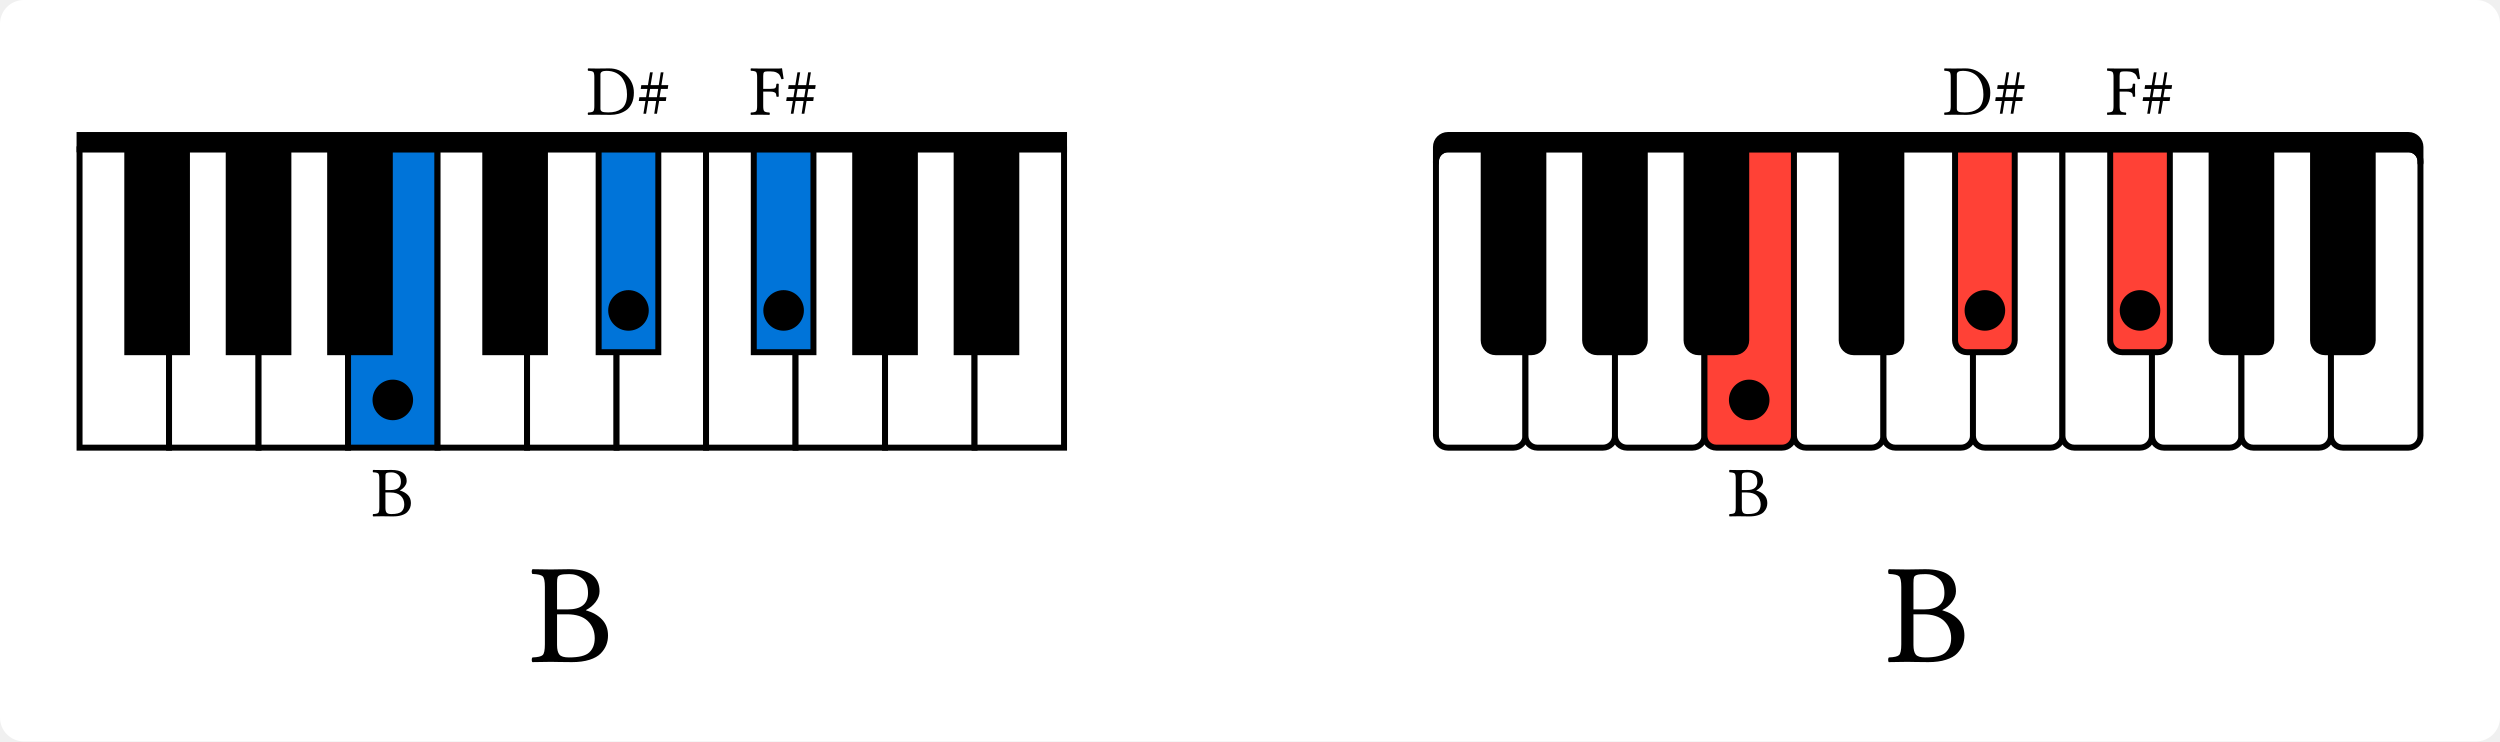
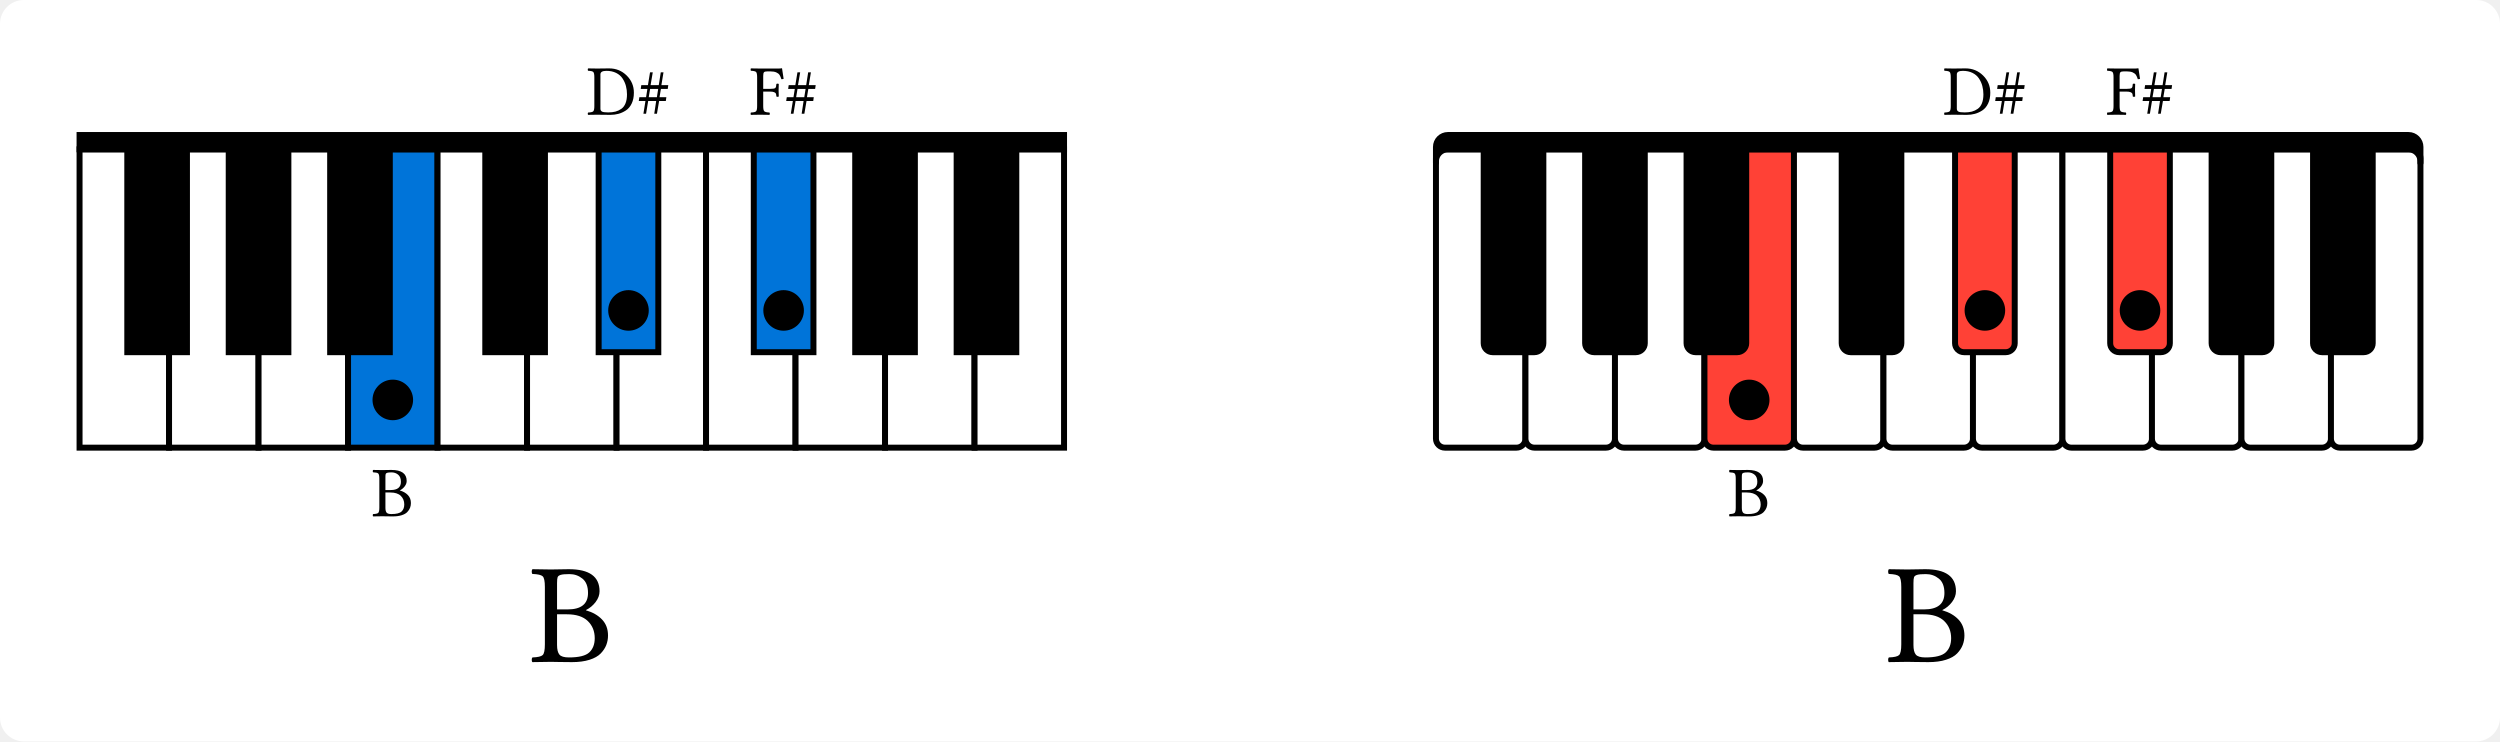
<svg xmlns="http://www.w3.org/2000/svg" xmlns:xlink="http://www.w3.org/1999/xlink" class="typst-doc" viewBox="0 0 314.25 93.194" width="314.25" height="93.194">
  <g>
    <g transform="translate(-0 -0)">
-       <path class="typst-shape" fill="#ffffff" d="M 0.879 0.879 C 1.441 0.316 2.204 0 3 0 L 311.25 0 C 312.907 0 314.25 1.343 314.25 3 L 314.25 90.194 C 314.25 91.851 312.907 93.194 311.25 93.194 L 3 93.194 C 1.343 93.194 0 91.851 0 90.194 L 0 3 C 0 2.204 0.316 1.441 0.879 0.879 Z " />
-     </g>
-     <g transform="translate(10 18.77031)">
-       <path class="typst-shape" fill="#ffffff" stroke="#000000" stroke-width="0.75" stroke-linecap="butt" stroke-linejoin="miter" stroke-miterlimit="4" d="M 0 0 L 0 37.5 L 11.25 37.5 L 11.25 0 Z " />
-     </g>
-     <g transform="translate(21.25 18.77031)">
-       <path class="typst-shape" fill="#ffffff" stroke="#000000" stroke-width="0.75" stroke-linecap="butt" stroke-linejoin="miter" stroke-miterlimit="4" d="M 0 0 L 0 37.5 L 11.25 37.5 L 11.25 0 Z " />
-     </g>
-     <g transform="translate(32.5 18.77031)">
-       <path class="typst-shape" fill="#ffffff" stroke="#000000" stroke-width="0.75" stroke-linecap="butt" stroke-linejoin="miter" stroke-miterlimit="4" d="M 0 0 L 0 37.5 L 11.25 37.5 L 11.25 0 Z " />
-     </g>
-     <g transform="translate(43.75 18.77031)">
-       <path class="typst-shape" fill="#0074d9" stroke="#000000" stroke-width="0.75" stroke-linecap="butt" stroke-linejoin="miter" stroke-miterlimit="4" d="M 0 0 L 0 37.5 L 11.25 37.5 L 11.25 0 Z " />
-     </g>
-     <g transform="translate(55 18.77031)">
-       <path class="typst-shape" fill="#ffffff" stroke="#000000" stroke-width="0.75" stroke-linecap="butt" stroke-linejoin="miter" stroke-miterlimit="4" d="M 0 0 L 0 37.5 L 11.25 37.5 L 11.25 0 Z " />
-     </g>
-     <g transform="translate(66.25 18.77031)">
-       <path class="typst-shape" fill="#ffffff" stroke="#000000" stroke-width="0.75" stroke-linecap="butt" stroke-linejoin="miter" stroke-miterlimit="4" d="M 0 0 L 0 37.5 L 11.25 37.5 L 11.25 0 Z " />
-     </g>
-     <g transform="translate(77.5 18.77031)">
-       <path class="typst-shape" fill="#ffffff" stroke="#000000" stroke-width="0.75" stroke-linecap="butt" stroke-linejoin="miter" stroke-miterlimit="4" d="M 0 0 L 0 37.5 L 11.25 37.5 L 11.25 0 Z " />
-     </g>
-     <g transform="translate(88.75 18.77031)">
-       <path class="typst-shape" fill="#ffffff" stroke="#000000" stroke-width="0.75" stroke-linecap="butt" stroke-linejoin="miter" stroke-miterlimit="4" d="M 0 0 L 0 37.5 L 11.25 37.5 L 11.25 0 Z " />
-     </g>
-     <g transform="translate(100 18.77031)">
-       <path class="typst-shape" fill="#ffffff" stroke="#000000" stroke-width="0.75" stroke-linecap="butt" stroke-linejoin="miter" stroke-miterlimit="4" d="M 0 0 L 0 37.5 L 11.25 37.5 L 11.25 0 Z " />
-     </g>
-     <g transform="translate(111.25 18.77031)">
-       <path class="typst-shape" fill="#ffffff" stroke="#000000" stroke-width="0.75" stroke-linecap="butt" stroke-linejoin="miter" stroke-miterlimit="4" d="M 0 0 L 0 37.5 L 11.25 37.5 L 11.25 0 Z " />
-     </g>
-     <g transform="translate(122.5 18.77031)">
-       <path class="typst-shape" fill="#ffffff" stroke="#000000" stroke-width="0.75" stroke-linecap="butt" stroke-linejoin="miter" stroke-miterlimit="4" d="M 0 0 L 0 37.5 L 11.25 37.5 L 11.25 0 Z " />
-     </g>
-     <g transform="translate(16 18.77031)">
-       <path class="typst-shape" fill="#000000" stroke="#000000" stroke-width="0.75" stroke-linecap="butt" stroke-linejoin="miter" stroke-miterlimit="4" d="M 0 0 L 0 25.5 L 7.5 25.5 L 7.5 0 Z " />
-     </g>
-     <g transform="translate(28.75 18.77031)">
-       <path class="typst-shape" fill="#000000" stroke="#000000" stroke-width="0.75" stroke-linecap="butt" stroke-linejoin="miter" stroke-miterlimit="4" d="M 0 0 L 0 25.5 L 7.5 25.5 L 7.5 0 Z " />
-     </g>
-     <g transform="translate(41.5 18.77031)">
-       <path class="typst-shape" fill="#000000" stroke="#000000" stroke-width="0.75" stroke-linecap="butt" stroke-linejoin="miter" stroke-miterlimit="4" d="M 0 0 L 0 25.5 L 7.5 25.5 L 7.5 0 Z " />
-     </g>
-     <g transform="translate(61 18.77031)">
-       <path class="typst-shape" fill="#000000" stroke="#000000" stroke-width="0.75" stroke-linecap="butt" stroke-linejoin="miter" stroke-miterlimit="4" d="M 0 0 L 0 25.5 L 7.5 25.5 L 7.5 0 Z " />
-     </g>
-     <g transform="translate(75.25 18.77031)">
-       <path class="typst-shape" fill="#0074d9" stroke="#000000" stroke-width="0.75" stroke-linecap="butt" stroke-linejoin="miter" stroke-miterlimit="4" d="M 0 0 L 0 25.5 L 7.5 25.5 L 7.5 0 Z " />
-     </g>
-     <g transform="translate(94.75 18.77031)">
-       <path class="typst-shape" fill="#0074d9" stroke="#000000" stroke-width="0.75" stroke-linecap="butt" stroke-linejoin="miter" stroke-miterlimit="4" d="M 0 0 L 0 25.5 L 7.5 25.5 L 7.5 0 Z " />
-     </g>
-     <g transform="translate(107.5 18.77031)">
-       <path class="typst-shape" fill="#000000" stroke="#000000" stroke-width="0.75" stroke-linecap="butt" stroke-linejoin="miter" stroke-miterlimit="4" d="M 0 0 L 0 25.5 L 7.5 25.5 L 7.5 0 Z " />
-     </g>
-     <g transform="translate(120.25 18.77031)">
-       <path class="typst-shape" fill="#000000" stroke="#000000" stroke-width="0.75" stroke-linecap="butt" stroke-linejoin="miter" stroke-miterlimit="4" d="M 0 0 L 0 25.5 L 7.5 25.5 L 7.5 0 Z " />
-     </g>
-     <g transform="translate(10 16.97031)">
-       <path class="typst-shape" fill="#000000" stroke="#000000" stroke-width="0.75" stroke-linecap="butt" stroke-linejoin="miter" stroke-miterlimit="4" d="M 0 0 L 0 1.8 L 123.75 1.8 L 123.75 0 Z " />
-     </g>
-     <g transform="translate(46.825 47.72031)">
-       <path class="typst-shape" fill="#000000" d="M 0 2.55 C 0 1.143 1.143 0 2.55 0 C 3.957 0 5.1 1.143 5.1 2.55 C 5.1 3.957 3.957 5.1 2.55 5.1 C 1.143 5.1 0 3.957 0 2.55 " />
-     </g>
-     <g transform="translate(76.45 36.47031)">
-       <path class="typst-shape" fill="#000000" d="M 0 2.55 C 0 1.143 1.143 0 2.55 0 C 3.957 0 5.1 1.143 5.1 2.55 C 5.1 3.957 3.957 5.1 2.55 5.1 C 1.143 5.1 0 3.957 0 2.55 " />
-     </g>
-     <g transform="translate(95.95 36.47031)">
-       <path class="typst-shape" fill="#000000" d="M 0 2.55 C 0 1.143 1.143 0 2.55 0 C 3.957 0 5.1 1.143 5.1 2.55 C 5.1 3.957 3.957 5.1 2.55 5.1 C 1.143 5.1 0 3.957 0 2.55 " />
-     </g>
-     <g transform="translate(46.72949 64.89414)">
-       <g class="typst-text" transform="scale(0.004394531 -0.004394531)">
-         <use xlink:href="#g0" x="0" fill="#000000" />
+       <path class="typst-shape" fill="#ffffff" d="M 0 3 C 0 1.343 1.343 0 3 0 L 311.25 0 C 312.907 0 314.25 1.343 314.25 3 L 314.25 90.194 C 314.25 91.851 312.907 93.194 311.25 93.194 L 3 93.194 C 1.343 93.194 0 91.851 0 90.194 Z " />
+     </g>
+     <g transform="translate(10 10)">
+       <g class="typst-group">
+         <g>
+           <g transform="translate(0 8.770313)">
+             <path class="typst-shape" fill="#ffffff" stroke="#000000" stroke-width="0.75" stroke-linecap="butt" stroke-linejoin="miter" stroke-miterlimit="4" d="M 0 0 L 0 37.5 L 11.25 37.5 L 11.25 0 Z " />
+           </g>
+           <g transform="translate(11.25 8.770313)">
+             <path class="typst-shape" fill="#ffffff" stroke="#000000" stroke-width="0.75" stroke-linecap="butt" stroke-linejoin="miter" stroke-miterlimit="4" d="M 0 0 L 0 37.5 L 11.25 37.5 L 11.25 0 Z " />
+           </g>
+           <g transform="translate(22.5 8.770313)">
+             <path class="typst-shape" fill="#ffffff" stroke="#000000" stroke-width="0.75" stroke-linecap="butt" stroke-linejoin="miter" stroke-miterlimit="4" d="M 0 0 L 0 37.5 L 11.25 37.5 L 11.25 0 Z " />
+           </g>
+           <g transform="translate(33.75 8.770313)">
+             <path class="typst-shape" fill="#0074d9" stroke="#000000" stroke-width="0.75" stroke-linecap="butt" stroke-linejoin="miter" stroke-miterlimit="4" d="M 0 0 L 0 37.5 L 11.25 37.5 L 11.25 0 Z " />
+           </g>
+           <g transform="translate(45 8.770313)">
+             <path class="typst-shape" fill="#ffffff" stroke="#000000" stroke-width="0.75" stroke-linecap="butt" stroke-linejoin="miter" stroke-miterlimit="4" d="M 0 0 L 0 37.5 L 11.25 37.5 L 11.25 0 Z " />
+           </g>
+           <g transform="translate(56.25 8.770313)">
+             <path class="typst-shape" fill="#ffffff" stroke="#000000" stroke-width="0.75" stroke-linecap="butt" stroke-linejoin="miter" stroke-miterlimit="4" d="M 0 0 L 0 37.5 L 11.25 37.5 L 11.25 0 Z " />
+           </g>
+           <g transform="translate(67.5 8.770313)">
+             <path class="typst-shape" fill="#ffffff" stroke="#000000" stroke-width="0.75" stroke-linecap="butt" stroke-linejoin="miter" stroke-miterlimit="4" d="M 0 0 L 0 37.5 L 11.25 37.5 L 11.25 0 Z " />
+           </g>
+           <g transform="translate(78.75 8.770313)">
+             <path class="typst-shape" fill="#ffffff" stroke="#000000" stroke-width="0.75" stroke-linecap="butt" stroke-linejoin="miter" stroke-miterlimit="4" d="M 0 0 L 0 37.5 L 11.25 37.5 L 11.25 0 Z " />
+           </g>
+           <g transform="translate(90 8.770313)">
+             <path class="typst-shape" fill="#ffffff" stroke="#000000" stroke-width="0.75" stroke-linecap="butt" stroke-linejoin="miter" stroke-miterlimit="4" d="M 0 0 L 0 37.5 L 11.25 37.5 L 11.25 0 Z " />
+           </g>
+           <g transform="translate(101.25 8.770313)">
+             <path class="typst-shape" fill="#ffffff" stroke="#000000" stroke-width="0.75" stroke-linecap="butt" stroke-linejoin="miter" stroke-miterlimit="4" d="M 0 0 L 0 37.5 L 11.25 37.5 L 11.25 0 Z " />
+           </g>
+           <g transform="translate(112.5 8.770313)">
+             <path class="typst-shape" fill="#ffffff" stroke="#000000" stroke-width="0.75" stroke-linecap="butt" stroke-linejoin="miter" stroke-miterlimit="4" d="M 0 0 L 0 37.5 L 11.25 37.5 L 11.25 0 Z " />
+           </g>
+           <g transform="translate(6 8.770313)">
+             <path class="typst-shape" fill="#000000" stroke="#000000" stroke-width="0.75" stroke-linecap="butt" stroke-linejoin="miter" stroke-miterlimit="4" d="M 0 0 L 0 25.5 L 7.5 25.5 L 7.5 0 Z " />
+           </g>
+           <g transform="translate(18.75 8.770313)">
+             <path class="typst-shape" fill="#000000" stroke="#000000" stroke-width="0.75" stroke-linecap="butt" stroke-linejoin="miter" stroke-miterlimit="4" d="M 0 0 L 0 25.5 L 7.5 25.5 L 7.5 0 Z " />
+           </g>
+           <g transform="translate(31.5 8.770313)">
+             <path class="typst-shape" fill="#000000" stroke="#000000" stroke-width="0.75" stroke-linecap="butt" stroke-linejoin="miter" stroke-miterlimit="4" d="M 0 0 L 0 25.5 L 7.5 25.5 L 7.5 0 Z " />
+           </g>
+           <g transform="translate(51 8.770313)">
+             <path class="typst-shape" fill="#000000" stroke="#000000" stroke-width="0.75" stroke-linecap="butt" stroke-linejoin="miter" stroke-miterlimit="4" d="M 0 0 L 0 25.5 L 7.5 25.5 L 7.5 0 Z " />
+           </g>
+           <g transform="translate(65.25 8.770313)">
+             <path class="typst-shape" fill="#0074d9" stroke="#000000" stroke-width="0.75" stroke-linecap="butt" stroke-linejoin="miter" stroke-miterlimit="4" d="M 0 0 L 0 25.5 L 7.5 25.5 L 7.5 0 Z " />
+           </g>
+           <g transform="translate(84.75 8.770313)">
+             <path class="typst-shape" fill="#0074d9" stroke="#000000" stroke-width="0.75" stroke-linecap="butt" stroke-linejoin="miter" stroke-miterlimit="4" d="M 0 0 L 0 25.5 L 7.5 25.5 L 7.5 0 Z " />
+           </g>
+           <g transform="translate(97.5 8.770313)">
+             <path class="typst-shape" fill="#000000" stroke="#000000" stroke-width="0.75" stroke-linecap="butt" stroke-linejoin="miter" stroke-miterlimit="4" d="M 0 0 L 0 25.5 L 7.5 25.5 L 7.5 0 Z " />
+           </g>
+           <g transform="translate(110.25 8.770313)">
+             <path class="typst-shape" fill="#000000" stroke="#000000" stroke-width="0.75" stroke-linecap="butt" stroke-linejoin="miter" stroke-miterlimit="4" d="M 0 0 L 0 25.5 L 7.5 25.5 L 7.5 0 Z " />
+           </g>
+           <g transform="translate(0 6.970313)">
+             <path class="typst-shape" fill="#000000" stroke="#000000" stroke-width="0.75" stroke-linecap="butt" stroke-linejoin="miter" stroke-miterlimit="4" d="M 0 0 L 0 1.8 L 123.75 1.8 L 123.75 0 Z " />
+           </g>
+           <g transform="translate(36.825 37.72031)">
+             <path class="typst-shape" fill="#000000" d="M 0 2.55 C 0 1.143 1.143 0 2.55 0 C 3.957 0 5.1 1.143 5.1 2.55 C 5.1 3.957 3.957 5.1 2.55 5.1 C 1.143 5.1 0 3.957 0 2.55 " />
+           </g>
+           <g transform="translate(66.45 26.47031)">
+             <path class="typst-shape" fill="#000000" d="M 0 2.55 C 0 1.143 1.143 0 2.55 0 C 3.957 0 5.1 1.143 5.1 2.55 C 5.1 3.957 3.957 5.1 2.55 5.1 C 1.143 5.1 0 3.957 0 2.55 " />
+           </g>
+           <g transform="translate(85.95 26.47031)">
+             <path class="typst-shape" fill="#000000" d="M 0 2.55 C 0 1.143 1.143 0 2.55 0 C 3.957 0 5.1 1.143 5.1 2.55 C 5.1 3.957 3.957 5.1 2.55 5.1 C 1.143 5.1 0 3.957 0 2.55 " />
+           </g>
+           <g transform="translate(36.72949 54.89414)">
+             <g class="typst-text" transform="scale(1, -1)">
+               <use xlink:href="#g1DE7AB736ADFDC91648BF3133523EE7A" x="0" fill="#000000" />
+             </g>
+           </g>
+           <g transform="translate(63.75513 4.420313)">
+             <g class="typst-text" transform="scale(1, -1)">
+               <use xlink:href="#g3F9D5AF39F7FE4A7B601465CAE4C9004" x="0" fill="#000000" />
+               <use xlink:href="#gC4ACB8FAD720A262998CAB9AA8694F1F" x="6.306" fill="#000000" />
+             </g>
+           </g>
+           <g transform="translate(84.22632 4.420313)">
+             <g class="typst-text" transform="scale(1, -1)">
+               <use xlink:href="#g9E676FFFE7ABAB0AF38F5F0E77CA473A" x="0" fill="#000000" />
+               <use xlink:href="#gC4ACB8FAD720A262998CAB9AA8694F1F" x="4.364" fill="#000000" />
+             </g>
+           </g>
+           <g transform="translate(56.58398 73.19414)">
+             <g class="typst-text" transform="scale(1, -1)">
+               <use xlink:href="#g8A06679866B18522C2E09559D72154D0" x="0" fill="#000000" />
+             </g>
+           </g>
+         </g>
      </g>
    </g>
-     <g transform="translate(73.75513 14.42031)">
-       <g class="typst-text" transform="scale(0.004394531 -0.004394531)">
-         <use xlink:href="#g1" x="0" fill="#000000" />
-         <use xlink:href="#g2" x="1435" fill="#000000" />
-       </g>
-     </g>
-     <g transform="translate(94.22632 14.42031)">
-       <g class="typst-text" transform="scale(0.004394531 -0.004394531)">
-         <use xlink:href="#g3" x="0" fill="#000000" />
-         <use xlink:href="#g2" x="993" fill="#000000" />
-       </g>
-     </g>
-     <g transform="translate(66.58398 83.19414)">
-       <g class="typst-text" transform="scale(0.008789062 -0.008789062)">
-         <use xlink:href="#g0" x="0" fill="#000000" />
-       </g>
-     </g>
    <g transform="translate(133.75 83.19414)">
-       <g class="typst-text" transform="scale(0.005371094 -0.005371094)" />
+       <g class="typst-text" transform="scale(1, -1)" />
    </g>
    <g transform="translate(180.5 10)">
      <g class="typst-group">
        <g>
          <g transform="translate(0 8.770313)">
-             <path class="typst-shape" fill="#ffffff" stroke="#000000" stroke-width="0.75" stroke-linecap="butt" stroke-linejoin="miter" stroke-miterlimit="4" d="M 0.439 0.439 C 0.721 0.158 1.102 0 1.5 0 L 11.25 0 L 11.25 36 C 11.25 36.828 10.578 37.5 9.75 37.5 L 1.5 37.5 C 0.672 37.5 0 36.828 0 36 L 0 1.5 C 0 1.102 0.158 0.721 0.439 0.439 Z " />
+             <path class="typst-shape" fill="#ffffff" d="M 0 1.125 C 0 0.504 0.504 0 1.125 0 L 11.25 0 L 11.25 36.375 C 11.25 36.996 10.746 37.5 10.125 37.5 L 1.125 37.5 C 0.504 37.5 0 36.996 0 36.375 Z " />
+           </g>
+           <g transform="translate(0 8.770313)">
+             <path class="typst-shape" fill="#000000" d="M 1.125 0.375 L 1.125 -0.375 L 11.625 -0.375 L 11.625 36.375 C 11.625 37.203 10.953 37.875 10.125 37.875 L 1.125 37.875 C 0.297 37.875 -0.375 37.203 -0.375 36.375 L -0.375 1.125 C -0.375 0.297 0.297 -0.375 1.125 -0.375 L 1.125 0.375 C 0.711 0.375 0.375 0.711 0.375 1.125 L 0.375 36.375 C 0.375 36.789 0.711 37.125 1.125 37.125 L 10.125 37.125 C 10.539 37.125 10.875 36.789 10.875 36.375 L 10.875 0.375 Z " />
          </g>
          <g transform="translate(11.25 8.770313)">
-             <path class="typst-shape" fill="#ffffff" stroke="#000000" stroke-width="0.75" stroke-linecap="butt" stroke-linejoin="miter" stroke-miterlimit="4" d="M 0 0 L 11.25 0 L 11.25 36 C 11.25 36.828 10.578 37.5 9.75 37.5 L 1.5 37.5 C 0.672 37.5 0 36.828 0 36 L 0 0 Z " />
+             <path class="typst-shape" fill="#ffffff" d="M 0 0 L 11.25 0 L 11.25 36.375 C 11.25 36.996 10.746 37.5 10.125 37.5 L 1.125 37.5 C 0.504 37.5 0 36.996 0 36.375 Z " />
+           </g>
+           <g transform="translate(11.25 8.770313)">
+             <path class="typst-shape" fill="#000000" d="M 0.375 0.375 L -0.375 -0.375 L 11.625 -0.375 L 11.625 36.375 C 11.625 37.203 10.953 37.875 10.125 37.875 L 1.125 37.875 C 0.297 37.875 -0.375 37.203 -0.375 36.375 L -0.375 -0.375 L -0.375 -0.375 L 0.375 0.375 L 0.375 36.375 C 0.375 36.789 0.711 37.125 1.125 37.125 L 10.125 37.125 C 10.539 37.125 10.875 36.789 10.875 36.375 L 10.875 0.375 Z " />
          </g>
          <g transform="translate(22.5 8.770313)">
-             <path class="typst-shape" fill="#ffffff" stroke="#000000" stroke-width="0.75" stroke-linecap="butt" stroke-linejoin="miter" stroke-miterlimit="4" d="M 0 0 L 11.25 0 L 11.25 36 C 11.25 36.828 10.578 37.5 9.75 37.5 L 1.5 37.5 C 0.672 37.5 0 36.828 0 36 L 0 0 Z " />
+             <path class="typst-shape" fill="#ffffff" d="M 0 0 L 11.25 0 L 11.25 36.375 C 11.25 36.996 10.746 37.5 10.125 37.5 L 1.125 37.5 C 0.504 37.5 0 36.996 0 36.375 Z " />
+           </g>
+           <g transform="translate(22.5 8.770313)">
+             <path class="typst-shape" fill="#000000" d="M 0.375 0.375 L -0.375 -0.375 L 11.625 -0.375 L 11.625 36.375 C 11.625 37.203 10.953 37.875 10.125 37.875 L 1.125 37.875 C 0.297 37.875 -0.375 37.203 -0.375 36.375 L -0.375 -0.375 L -0.375 -0.375 L 0.375 0.375 L 0.375 36.375 C 0.375 36.789 0.711 37.125 1.125 37.125 L 10.125 37.125 C 10.539 37.125 10.875 36.789 10.875 36.375 L 10.875 0.375 Z " />
          </g>
          <g transform="translate(33.75 8.770313)">
-             <path class="typst-shape" fill="#ff4136" stroke="#000000" stroke-width="0.75" stroke-linecap="butt" stroke-linejoin="miter" stroke-miterlimit="4" d="M 0 0 L 11.25 0 L 11.25 36 C 11.25 36.828 10.578 37.5 9.75 37.5 L 1.5 37.5 C 0.672 37.5 0 36.828 0 36 L 0 0 Z " />
+             <path class="typst-shape" fill="#ff4136" d="M 0 0 L 11.25 0 L 11.25 36.375 C 11.25 36.996 10.746 37.5 10.125 37.5 L 1.125 37.5 C 0.504 37.5 0 36.996 0 36.375 Z " />
+           </g>
+           <g transform="translate(33.75 8.770313)">
+             <path class="typst-shape" fill="#000000" d="M 0.375 0.375 L -0.375 -0.375 L 11.625 -0.375 L 11.625 36.375 C 11.625 37.203 10.953 37.875 10.125 37.875 L 1.125 37.875 C 0.297 37.875 -0.375 37.203 -0.375 36.375 L -0.375 -0.375 L -0.375 -0.375 L 0.375 0.375 L 0.375 36.375 C 0.375 36.789 0.711 37.125 1.125 37.125 L 10.125 37.125 C 10.539 37.125 10.875 36.789 10.875 36.375 L 10.875 0.375 Z " />
          </g>
          <g transform="translate(45 8.770313)">
-             <path class="typst-shape" fill="#ffffff" stroke="#000000" stroke-width="0.75" stroke-linecap="butt" stroke-linejoin="miter" stroke-miterlimit="4" d="M 0 0 L 11.25 0 L 11.25 36 C 11.25 36.828 10.578 37.5 9.75 37.5 L 1.5 37.5 C 0.672 37.5 0 36.828 0 36 L 0 0 Z " />
+             <path class="typst-shape" fill="#ffffff" d="M 0 0 L 11.25 0 L 11.25 36.375 C 11.25 36.996 10.746 37.5 10.125 37.5 L 1.125 37.5 C 0.504 37.5 0 36.996 0 36.375 Z " />
+           </g>
+           <g transform="translate(45 8.770313)">
+             <path class="typst-shape" fill="#000000" d="M 0.375 0.375 L -0.375 -0.375 L 11.625 -0.375 L 11.625 36.375 C 11.625 37.203 10.953 37.875 10.125 37.875 L 1.125 37.875 C 0.297 37.875 -0.375 37.203 -0.375 36.375 L -0.375 -0.375 L -0.375 -0.375 L 0.375 0.375 L 0.375 36.375 C 0.375 36.789 0.711 37.125 1.125 37.125 L 10.125 37.125 C 10.539 37.125 10.875 36.789 10.875 36.375 L 10.875 0.375 Z " />
          </g>
          <g transform="translate(56.25 8.770313)">
-             <path class="typst-shape" fill="#ffffff" stroke="#000000" stroke-width="0.75" stroke-linecap="butt" stroke-linejoin="miter" stroke-miterlimit="4" d="M 0 0 L 11.25 0 L 11.25 36 C 11.25 36.828 10.578 37.5 9.75 37.5 L 1.5 37.5 C 0.672 37.5 0 36.828 0 36 L 0 0 Z " />
+             <path class="typst-shape" fill="#ffffff" d="M 0 0 L 11.25 0 L 11.25 36.375 C 11.25 36.996 10.746 37.5 10.125 37.5 L 1.125 37.5 C 0.504 37.5 0 36.996 0 36.375 Z " />
+           </g>
+           <g transform="translate(56.25 8.770313)">
+             <path class="typst-shape" fill="#000000" d="M 0.375 0.375 L -0.375 -0.375 L 11.625 -0.375 L 11.625 36.375 C 11.625 37.203 10.953 37.875 10.125 37.875 L 1.125 37.875 C 0.297 37.875 -0.375 37.203 -0.375 36.375 L -0.375 -0.375 L -0.375 -0.375 L 0.375 0.375 L 0.375 36.375 C 0.375 36.789 0.711 37.125 1.125 37.125 L 10.125 37.125 C 10.539 37.125 10.875 36.789 10.875 36.375 L 10.875 0.375 Z " />
          </g>
          <g transform="translate(67.5 8.770313)">
-             <path class="typst-shape" fill="#ffffff" stroke="#000000" stroke-width="0.75" stroke-linecap="butt" stroke-linejoin="miter" stroke-miterlimit="4" d="M 0 0 L 11.25 0 L 11.25 36 C 11.25 36.828 10.578 37.5 9.75 37.5 L 1.5 37.5 C 0.672 37.5 0 36.828 0 36 L 0 0 Z " />
+             <path class="typst-shape" fill="#ffffff" d="M 0 0 L 11.25 0 L 11.25 36.375 C 11.25 36.996 10.746 37.5 10.125 37.5 L 1.125 37.5 C 0.504 37.5 0 36.996 0 36.375 Z " />
+           </g>
+           <g transform="translate(67.5 8.770313)">
+             <path class="typst-shape" fill="#000000" d="M 0.375 0.375 L -0.375 -0.375 L 11.625 -0.375 L 11.625 36.375 C 11.625 37.203 10.953 37.875 10.125 37.875 L 1.125 37.875 C 0.297 37.875 -0.375 37.203 -0.375 36.375 L -0.375 -0.375 L -0.375 -0.375 L 0.375 0.375 L 0.375 36.375 C 0.375 36.789 0.711 37.125 1.125 37.125 L 10.125 37.125 C 10.539 37.125 10.875 36.789 10.875 36.375 L 10.875 0.375 Z " />
          </g>
          <g transform="translate(78.75 8.770313)">
-             <path class="typst-shape" fill="#ffffff" stroke="#000000" stroke-width="0.75" stroke-linecap="butt" stroke-linejoin="miter" stroke-miterlimit="4" d="M 0 0 L 11.25 0 L 11.25 36 C 11.25 36.828 10.578 37.5 9.75 37.5 L 1.5 37.5 C 0.672 37.5 0 36.828 0 36 L 0 0 Z " />
+             <path class="typst-shape" fill="#ffffff" d="M 0 0 L 11.25 0 L 11.25 36.375 C 11.25 36.996 10.746 37.5 10.125 37.5 L 1.125 37.5 C 0.504 37.5 0 36.996 0 36.375 Z " />
+           </g>
+           <g transform="translate(78.75 8.770313)">
+             <path class="typst-shape" fill="#000000" d="M 0.375 0.375 L -0.375 -0.375 L 11.625 -0.375 L 11.625 36.375 C 11.625 37.203 10.953 37.875 10.125 37.875 L 1.125 37.875 C 0.297 37.875 -0.375 37.203 -0.375 36.375 L -0.375 -0.375 L -0.375 -0.375 L 0.375 0.375 L 0.375 36.375 C 0.375 36.789 0.711 37.125 1.125 37.125 L 10.125 37.125 C 10.539 37.125 10.875 36.789 10.875 36.375 L 10.875 0.375 Z " />
          </g>
          <g transform="translate(90 8.770313)">
-             <path class="typst-shape" fill="#ffffff" stroke="#000000" stroke-width="0.75" stroke-linecap="butt" stroke-linejoin="miter" stroke-miterlimit="4" d="M 0 0 L 11.25 0 L 11.25 36 C 11.25 36.828 10.578 37.5 9.75 37.5 L 1.5 37.5 C 0.672 37.5 0 36.828 0 36 L 0 0 Z " />
+             <path class="typst-shape" fill="#ffffff" d="M 0 0 L 11.25 0 L 11.25 36.375 C 11.25 36.996 10.746 37.5 10.125 37.5 L 1.125 37.5 C 0.504 37.5 0 36.996 0 36.375 Z " />
+           </g>
+           <g transform="translate(90 8.770313)">
+             <path class="typst-shape" fill="#000000" d="M 0.375 0.375 L -0.375 -0.375 L 11.625 -0.375 L 11.625 36.375 C 11.625 37.203 10.953 37.875 10.125 37.875 L 1.125 37.875 C 0.297 37.875 -0.375 37.203 -0.375 36.375 L -0.375 -0.375 L -0.375 -0.375 L 0.375 0.375 L 0.375 36.375 C 0.375 36.789 0.711 37.125 1.125 37.125 L 10.125 37.125 C 10.539 37.125 10.875 36.789 10.875 36.375 L 10.875 0.375 Z " />
          </g>
          <g transform="translate(101.25 8.770313)">
-             <path class="typst-shape" fill="#ffffff" stroke="#000000" stroke-width="0.75" stroke-linecap="butt" stroke-linejoin="miter" stroke-miterlimit="4" d="M 0 0 L 11.25 0 L 11.25 36 C 11.25 36.828 10.578 37.5 9.75 37.5 L 1.5 37.5 C 0.672 37.5 0 36.828 0 36 L 0 0 Z " />
+             <path class="typst-shape" fill="#ffffff" d="M 0 0 L 11.25 0 L 11.25 36.375 C 11.25 36.996 10.746 37.5 10.125 37.5 L 1.125 37.5 C 0.504 37.5 0 36.996 0 36.375 Z " />
+           </g>
+           <g transform="translate(101.25 8.770313)">
+             <path class="typst-shape" fill="#000000" d="M 0.375 0.375 L -0.375 -0.375 L 11.625 -0.375 L 11.625 36.375 C 11.625 37.203 10.953 37.875 10.125 37.875 L 1.125 37.875 C 0.297 37.875 -0.375 37.203 -0.375 36.375 L -0.375 -0.375 L -0.375 -0.375 L 0.375 0.375 L 0.375 36.375 C 0.375 36.789 0.711 37.125 1.125 37.125 L 10.125 37.125 C 10.539 37.125 10.875 36.789 10.875 36.375 L 10.875 0.375 Z " />
          </g>
          <g transform="translate(112.5 8.770313)">
-             <path class="typst-shape" fill="#ffffff" stroke="#000000" stroke-width="0.75" stroke-linecap="butt" stroke-linejoin="miter" stroke-miterlimit="4" d="M 0 0 L 9.75 0 C 10.578 0 11.25 0.672 11.25 1.5 L 11.25 36 C 11.25 36.828 10.578 37.5 9.75 37.5 L 1.5 37.5 C 0.672 37.5 0 36.828 0 36 L 0 0 Z " />
+             <path class="typst-shape" fill="#ffffff" d="M 0 0 L 10.125 0 C 10.746 0 11.25 0.504 11.25 1.125 L 11.25 36.375 C 11.25 36.996 10.746 37.5 10.125 37.5 L 1.125 37.5 C 0.504 37.5 0 36.996 0 36.375 Z " />
+           </g>
+           <g transform="translate(112.5 8.770313)">
+             <path class="typst-shape" fill="#000000" d="M 0.375 0.375 L -0.375 -0.375 L 10.125 -0.375 C 10.953 -0.375 11.625 0.297 11.625 1.125 L 11.625 36.375 C 11.625 37.203 10.953 37.875 10.125 37.875 L 1.125 37.875 C 0.297 37.875 -0.375 37.203 -0.375 36.375 L -0.375 -0.375 L -0.375 -0.375 L 0.375 0.375 L 0.375 36.375 C 0.375 36.789 0.711 37.125 1.125 37.125 L 10.125 37.125 C 10.539 37.125 10.875 36.789 10.875 36.375 L 10.875 1.125 C 10.875 0.711 10.539 0.375 10.125 0.375 Z " />
          </g>
          <g transform="translate(6 8.770313)">
-             <path class="typst-shape" fill="#000000" stroke="#000000" stroke-width="0.75" stroke-linecap="butt" stroke-linejoin="miter" stroke-miterlimit="4" d="M 0 0 L 7.5 0 L 7.5 24 C 7.5 24.828 6.828 25.5 6 25.5 L 1.5 25.5 C 0.672 25.5 0 24.828 0 24 L 0 0 Z " />
+             <path class="typst-shape" fill="#000000" d="M 0 0 L 7.5 0 L 7.5 24.375 C 7.5 24.996 6.996 25.5 6.375 25.5 L 1.125 25.5 C 0.504 25.5 0 24.996 0 24.375 Z " />
+           </g>
+           <g transform="translate(6 8.770313)">
+             <path class="typst-shape" fill="#000000" d="M 0.375 0.375 L -0.375 -0.375 L 7.875 -0.375 L 7.875 24.375 C 7.875 25.203 7.203 25.875 6.375 25.875 L 1.125 25.875 C 0.297 25.875 -0.375 25.203 -0.375 24.375 L -0.375 -0.375 L -0.375 -0.375 L 0.375 0.375 L 0.375 24.375 C 0.375 24.789 0.711 25.125 1.125 25.125 L 6.375 25.125 C 6.789 25.125 7.125 24.789 7.125 24.375 L 7.125 0.375 Z " />
          </g>
          <g transform="translate(18.75 8.770313)">
-             <path class="typst-shape" fill="#000000" stroke="#000000" stroke-width="0.75" stroke-linecap="butt" stroke-linejoin="miter" stroke-miterlimit="4" d="M 0 0 L 7.5 0 L 7.5 24 C 7.5 24.828 6.828 25.5 6 25.5 L 1.5 25.5 C 0.672 25.5 0 24.828 0 24 L 0 0 Z " />
+             <path class="typst-shape" fill="#000000" d="M 0 0 L 7.5 0 L 7.5 24.375 C 7.5 24.996 6.996 25.5 6.375 25.5 L 1.125 25.5 C 0.504 25.5 0 24.996 0 24.375 Z " />
+           </g>
+           <g transform="translate(18.75 8.770313)">
+             <path class="typst-shape" fill="#000000" d="M 0.375 0.375 L -0.375 -0.375 L 7.875 -0.375 L 7.875 24.375 C 7.875 25.203 7.203 25.875 6.375 25.875 L 1.125 25.875 C 0.297 25.875 -0.375 25.203 -0.375 24.375 L -0.375 -0.375 L -0.375 -0.375 L 0.375 0.375 L 0.375 24.375 C 0.375 24.789 0.711 25.125 1.125 25.125 L 6.375 25.125 C 6.789 25.125 7.125 24.789 7.125 24.375 L 7.125 0.375 Z " />
          </g>
          <g transform="translate(31.5 8.770313)">
-             <path class="typst-shape" fill="#000000" stroke="#000000" stroke-width="0.75" stroke-linecap="butt" stroke-linejoin="miter" stroke-miterlimit="4" d="M 0 0 L 7.5 0 L 7.5 24 C 7.5 24.828 6.828 25.5 6 25.5 L 1.5 25.5 C 0.672 25.5 0 24.828 0 24 L 0 0 Z " />
+             <path class="typst-shape" fill="#000000" d="M 0 0 L 7.5 0 L 7.5 24.375 C 7.5 24.996 6.996 25.5 6.375 25.5 L 1.125 25.5 C 0.504 25.5 0 24.996 0 24.375 Z " />
+           </g>
+           <g transform="translate(31.5 8.770313)">
+             <path class="typst-shape" fill="#000000" d="M 0.375 0.375 L -0.375 -0.375 L 7.875 -0.375 L 7.875 24.375 C 7.875 25.203 7.203 25.875 6.375 25.875 L 1.125 25.875 C 0.297 25.875 -0.375 25.203 -0.375 24.375 L -0.375 -0.375 L -0.375 -0.375 L 0.375 0.375 L 0.375 24.375 C 0.375 24.789 0.711 25.125 1.125 25.125 L 6.375 25.125 C 6.789 25.125 7.125 24.789 7.125 24.375 L 7.125 0.375 Z " />
          </g>
          <g transform="translate(51 8.770313)">
-             <path class="typst-shape" fill="#000000" stroke="#000000" stroke-width="0.75" stroke-linecap="butt" stroke-linejoin="miter" stroke-miterlimit="4" d="M 0 0 L 7.5 0 L 7.5 24 C 7.5 24.828 6.828 25.5 6 25.5 L 1.5 25.5 C 0.672 25.5 0 24.828 0 24 L 0 0 Z " />
+             <path class="typst-shape" fill="#000000" d="M 0 0 L 7.5 0 L 7.5 24.375 C 7.5 24.996 6.996 25.5 6.375 25.5 L 1.125 25.5 C 0.504 25.5 0 24.996 0 24.375 Z " />
+           </g>
+           <g transform="translate(51 8.770313)">
+             <path class="typst-shape" fill="#000000" d="M 0.375 0.375 L -0.375 -0.375 L 7.875 -0.375 L 7.875 24.375 C 7.875 25.203 7.203 25.875 6.375 25.875 L 1.125 25.875 C 0.297 25.875 -0.375 25.203 -0.375 24.375 L -0.375 -0.375 L -0.375 -0.375 L 0.375 0.375 L 0.375 24.375 C 0.375 24.789 0.711 25.125 1.125 25.125 L 6.375 25.125 C 6.789 25.125 7.125 24.789 7.125 24.375 L 7.125 0.375 Z " />
          </g>
          <g transform="translate(65.25 8.770313)">
-             <path class="typst-shape" fill="#ff4136" stroke="#000000" stroke-width="0.75" stroke-linecap="butt" stroke-linejoin="miter" stroke-miterlimit="4" d="M 0 0 L 7.5 0 L 7.5 24 C 7.5 24.828 6.828 25.5 6 25.5 L 1.5 25.5 C 0.672 25.5 0 24.828 0 24 L 0 0 Z " />
+             <path class="typst-shape" fill="#ff4136" d="M 0 0 L 7.5 0 L 7.5 24.375 C 7.5 24.996 6.996 25.5 6.375 25.5 L 1.125 25.5 C 0.504 25.5 0 24.996 0 24.375 Z " />
+           </g>
+           <g transform="translate(65.25 8.770313)">
+             <path class="typst-shape" fill="#000000" d="M 0.375 0.375 L -0.375 -0.375 L 7.875 -0.375 L 7.875 24.375 C 7.875 25.203 7.203 25.875 6.375 25.875 L 1.125 25.875 C 0.297 25.875 -0.375 25.203 -0.375 24.375 L -0.375 -0.375 L -0.375 -0.375 L 0.375 0.375 L 0.375 24.375 C 0.375 24.789 0.711 25.125 1.125 25.125 L 6.375 25.125 C 6.789 25.125 7.125 24.789 7.125 24.375 L 7.125 0.375 Z " />
          </g>
          <g transform="translate(84.75 8.770313)">
-             <path class="typst-shape" fill="#ff4136" stroke="#000000" stroke-width="0.75" stroke-linecap="butt" stroke-linejoin="miter" stroke-miterlimit="4" d="M 0 0 L 7.5 0 L 7.5 24 C 7.5 24.828 6.828 25.5 6 25.5 L 1.5 25.5 C 0.672 25.5 0 24.828 0 24 L 0 0 Z " />
+             <path class="typst-shape" fill="#ff4136" d="M 0 0 L 7.5 0 L 7.5 24.375 C 7.5 24.996 6.996 25.5 6.375 25.5 L 1.125 25.5 C 0.504 25.5 0 24.996 0 24.375 Z " />
+           </g>
+           <g transform="translate(84.75 8.770313)">
+             <path class="typst-shape" fill="#000000" d="M 0.375 0.375 L -0.375 -0.375 L 7.875 -0.375 L 7.875 24.375 C 7.875 25.203 7.203 25.875 6.375 25.875 L 1.125 25.875 C 0.297 25.875 -0.375 25.203 -0.375 24.375 L -0.375 -0.375 L -0.375 -0.375 L 0.375 0.375 L 0.375 24.375 C 0.375 24.789 0.711 25.125 1.125 25.125 L 6.375 25.125 C 6.789 25.125 7.125 24.789 7.125 24.375 L 7.125 0.375 Z " />
          </g>
          <g transform="translate(97.5 8.770313)">
-             <path class="typst-shape" fill="#000000" stroke="#000000" stroke-width="0.75" stroke-linecap="butt" stroke-linejoin="miter" stroke-miterlimit="4" d="M 0 0 L 7.5 0 L 7.5 24 C 7.5 24.828 6.828 25.5 6 25.5 L 1.5 25.5 C 0.672 25.5 0 24.828 0 24 L 0 0 Z " />
+             <path class="typst-shape" fill="#000000" d="M 0 0 L 7.5 0 L 7.5 24.375 C 7.5 24.996 6.996 25.5 6.375 25.5 L 1.125 25.5 C 0.504 25.5 0 24.996 0 24.375 Z " />
+           </g>
+           <g transform="translate(97.5 8.770313)">
+             <path class="typst-shape" fill="#000000" d="M 0.375 0.375 L -0.375 -0.375 L 7.875 -0.375 L 7.875 24.375 C 7.875 25.203 7.203 25.875 6.375 25.875 L 1.125 25.875 C 0.297 25.875 -0.375 25.203 -0.375 24.375 L -0.375 -0.375 L -0.375 -0.375 L 0.375 0.375 L 0.375 24.375 C 0.375 24.789 0.711 25.125 1.125 25.125 L 6.375 25.125 C 6.789 25.125 7.125 24.789 7.125 24.375 L 7.125 0.375 Z " />
          </g>
          <g transform="translate(110.25 8.770313)">
-             <path class="typst-shape" fill="#000000" stroke="#000000" stroke-width="0.75" stroke-linecap="butt" stroke-linejoin="miter" stroke-miterlimit="4" d="M 0 0 L 7.5 0 L 7.5 24 C 7.5 24.828 6.828 25.5 6 25.5 L 1.5 25.5 C 0.672 25.5 0 24.828 0 24 L 0 0 Z " />
+             <path class="typst-shape" fill="#000000" d="M 0 0 L 7.5 0 L 7.5 24.375 C 7.5 24.996 6.996 25.5 6.375 25.5 L 1.125 25.5 C 0.504 25.5 0 24.996 0 24.375 Z " />
+           </g>
+           <g transform="translate(110.25 8.770313)">
+             <path class="typst-shape" fill="#000000" d="M 0.375 0.375 L -0.375 -0.375 L 7.875 -0.375 L 7.875 24.375 C 7.875 25.203 7.203 25.875 6.375 25.875 L 1.125 25.875 C 0.297 25.875 -0.375 25.203 -0.375 24.375 L -0.375 -0.375 L -0.375 -0.375 L 0.375 0.375 L 0.375 24.375 C 0.375 24.789 0.711 25.125 1.125 25.125 L 6.375 25.125 C 6.789 25.125 7.125 24.789 7.125 24.375 L 7.125 0.375 Z " />
          </g>
          <g transform="translate(0 8.770313)">
            <path class="typst-shape" fill="#000000" stroke="#000000" stroke-width="0.75" stroke-linecap="butt" stroke-linejoin="miter" stroke-miterlimit="4" d="M 0 -0.3 C 0 -1.128 0.672 -1.8 1.5 -1.8 C 2.328 -1.8 121.422 -1.8 122.25 -1.8 C 123.078 -1.8 123.75 -1.128 123.75 -0.3 C 123.75 0.528 123.75 2.328 123.75 1.5 C 123.75 0.672 123.078 0 122.25 0 C 121.422 0 2.328 0 1.5 0 C 0.672 0 0 0.672 0 1.5 C 0 2.328 0 0.528 0 -0.3 Z " />
          </g>
          <g transform="translate(36.825 37.72031)">
            <path class="typst-shape" fill="#000000" d="M 0 2.55 C 0 1.143 1.143 0 2.55 0 C 3.957 0 5.1 1.143 5.1 2.55 C 5.1 3.957 3.957 5.1 2.55 5.1 C 1.143 5.1 0 3.957 0 2.55 " />
          </g>
          <g transform="translate(66.45 26.47031)">
            <path class="typst-shape" fill="#000000" d="M 0 2.55 C 0 1.143 1.143 0 2.55 0 C 3.957 0 5.1 1.143 5.1 2.55 C 5.1 3.957 3.957 5.1 2.55 5.1 C 1.143 5.1 0 3.957 0 2.55 " />
          </g>
          <g transform="translate(85.95 26.47031)">
            <path class="typst-shape" fill="#000000" d="M 0 2.55 C 0 1.143 1.143 0 2.55 0 C 3.957 0 5.1 1.143 5.1 2.55 C 5.1 3.957 3.957 5.1 2.55 5.1 C 1.143 5.1 0 3.957 0 2.55 " />
          </g>
          <g transform="translate(36.72949 54.89414)">
-             <g class="typst-text" transform="scale(0.004394531 -0.004394531)">
-               <use xlink:href="#g0" x="0" fill="#000000" />
+             <g class="typst-text" transform="scale(1, -1)">
+               <use xlink:href="#g1DE7AB736ADFDC91648BF3133523EE7A" x="0" fill="#000000" />
            </g>
          </g>
          <g transform="translate(63.75513 4.420313)">
-             <g class="typst-text" transform="scale(0.004394531 -0.004394531)">
-               <use xlink:href="#g1" x="0" fill="#000000" />
-               <use xlink:href="#g2" x="1435" fill="#000000" />
+             <g class="typst-text" transform="scale(1, -1)">
+               <use xlink:href="#g3F9D5AF39F7FE4A7B601465CAE4C9004" x="0" fill="#000000" />
+               <use xlink:href="#gC4ACB8FAD720A262998CAB9AA8694F1F" x="6.306" fill="#000000" />
            </g>
          </g>
          <g transform="translate(84.22632 4.420313)">
-             <g class="typst-text" transform="scale(0.004394531 -0.004394531)">
-               <use xlink:href="#g3" x="0" fill="#000000" />
-               <use xlink:href="#g2" x="993" fill="#000000" />
+             <g class="typst-text" transform="scale(1, -1)">
+               <use xlink:href="#g9E676FFFE7ABAB0AF38F5F0E77CA473A" x="0" fill="#000000" />
+               <use xlink:href="#gC4ACB8FAD720A262998CAB9AA8694F1F" x="4.364" fill="#000000" />
            </g>
          </g>
          <g transform="translate(56.58398 73.19414)">
-             <g class="typst-text" transform="scale(0.008789062 -0.008789062)">
-               <use xlink:href="#g0" x="0" fill="#000000" />
+             <g class="typst-text" transform="scale(1, -1)">
+               <use xlink:href="#g8A06679866B18522C2E09559D72154D0" x="0" fill="#000000" />
            </g>
          </g>
        </g>
      </g>
    </g>
-     <g transform="translate(0 0)" />
  </g>
  <defs id="glyph">
-     <symbol id="g0" overflow="visible">
-       <path d="M 391 1126 L 391 750 L 543 750 Q 834 750 834 985 Q 834 1126 754 1190.5 Q 674 1255 569 1255 Q 479 1255 443.5 1244 Q 408 1233 399.5 1211 Q 391 1189 391 1126 Z M 391 680 L 391 242 Q 391 144 425 103.5 Q 459 63 561 63 Q 776 63 853 136 Q 930 209 930 338 Q 930 488 830.5 584 Q 731 680 532 680 L 391 680 Z M 303 1321 Q 340 1321 432 1323 Q 524 1325 559 1325 Q 999 1325 999 1010 Q 999 930 943 856 Q 887 782 805 741 L 805 737 Q 948 696 1034 606 Q 1120 516 1120 377 Q 1120 305 1095.5 241.5 Q 1071 178 1016 120.5 Q 961 63 855.5 29.5 Q 750 -4 604 -4 Q 506 -4 418 -2 Q 330 0 305 0 Q 199 0 39 -4 Q 29 4 29 28.5 Q 29 53 39 63 Q 154 67 185.5 97 Q 217 127 217 250 L 217 1071 Q 217 1194 185.5 1223.5 Q 154 1253 39 1257 Q 29 1265 29 1290 Q 29 1315 39 1325 Q 199 1321 303 1321 Z " />
-     </symbol>
-     <symbol id="g1" overflow="visible">
-       <path d="M 391 172 Q 391 117 433 91.5 Q 475 66 614 66 Q 731 66 821 89.5 Q 911 113 989 168 Q 1067 223 1109 327.5 Q 1151 432 1151 582 Q 1151 707 1120.5 821.5 Q 1090 936 1024 1036.5 Q 958 1137 839.5 1196 Q 721 1255 563 1255 Q 391 1255 391 1155 L 391 172 Z M 303 1321 Q 336 1321 447.5 1323 Q 559 1325 641 1325 Q 936 1325 1142 1121.5 Q 1348 918 1348 631 Q 1348 451 1285.5 320.5 Q 1223 190 1119.5 122.5 Q 1016 55 906.5 25.5 Q 797 -4 678 -4 Q 555 -4 440.5 -2 Q 326 0 305 0 Q 199 0 39 -4 Q 29 4 29 28.5 Q 29 53 39 63 Q 154 67 185.5 97 Q 217 127 217 250 L 217 1071 Q 217 1194 185.5 1223.5 Q 154 1253 39 1257 Q 29 1265 29 1290 Q 29 1315 39 1325 Q 203 1321 303 1321 Z " />
-     </symbol>
-     <symbol id="g2" overflow="visible">
-       <path d="M 571 502 L 608 737 L 377 737 L 338 502 L 571 502 Z M 686 737 L 647 502 L 842 502 L 827 393 L 635 393 L 573 29 L 496 29 L 551 393 L 322 393 L 262 29 L 186 29 L 244 393 L 53 393 L 70 502 L 262 502 L 299 737 L 109 737 L 125 846 L 315 846 L 375 1212 L 453 1212 L 391 846 L 625 846 L 682 1212 L 760 1212 L 700 846 L 897 846 L 881 737 L 686 737 Z " />
-     </symbol>
-     <symbol id="g3" overflow="visible">
-       <path d="M 580 662 L 389 662 L 389 250 Q 389 127 421 97.5 Q 453 68 567 63 Q 577 53 577.5 28.5 Q 578 4 567 -4 Q 424 0 303 0 Q 180 0 37 -4 Q 29 4 29 28.5 Q 29 53 37 63 Q 152 67 183.5 97 Q 215 127 215 250 L 215 1071 Q 215 1194 183.5 1223.5 Q 152 1253 37 1257 Q 29 1265 29 1290 Q 29 1315 37 1325 Q 201 1321 301 1321 L 824 1321 Q 878 1321 920 1329 Q 927 1329 928 1323 Q 950 1205 973 1026 Q 946 1016 909 1016 Q 884 1096 855.5 1139 Q 827 1182 763.5 1210.5 Q 700 1239 596 1239 L 504 1239 Q 434 1239 411.5 1214.5 Q 389 1190 389 1108 L 389 739 L 580 739 Q 705 739 733.5 763.5 Q 762 788 766 879 Q 774 889 798.5 889 Q 823 889 834 879 Q 830 773 829 702 Q 829 624 834 522 Q 824 512 799 512 Q 774 512 766 522 Q 762 577 753.5 601 Q 745 625 704.5 643.5 Q 664 662 580 662 Z " />
+     <symbol id="g1DE7AB736ADFDC91648BF3133523EE7A" overflow="visible">
+       <path d="M 1.718 4.948 L 1.718 3.296 L 2.386 3.296 Q 3.665 3.296 3.665 4.329 Q 3.665 4.948 3.313 5.232 Q 2.962 5.515 2.5 5.515 Q 2.105 5.515 1.949 5.467 Q 1.793 5.418 1.756 5.322 Q 1.718 5.225 1.718 4.948 Z M 1.718 2.988 L 1.718 1.063 Q 1.718 0.633 1.868 0.455 Q 2.017 0.277 2.465 0.277 Q 3.41 0.277 3.749 0.598 Q 4.087 0.918 4.087 1.485 Q 4.087 2.145 3.65 2.566 Q 3.212 2.988 2.338 2.988 L 1.718 2.988 Z M 1.332 5.805 Q 1.494 5.805 1.898 5.814 Q 2.303 5.823 2.457 5.823 Q 4.39 5.823 4.39 4.438 Q 4.39 4.087 4.144 3.762 Q 3.898 3.437 3.538 3.256 L 3.538 3.239 Q 4.166 3.059 4.544 2.663 Q 4.922 2.268 4.922 1.657 Q 4.922 1.34 4.814 1.061 Q 4.707 0.782 4.465 0.53 Q 4.223 0.277 3.76 0.13 Q 3.296 -0.018 2.654 -0.018 Q 2.224 -0.018 1.837 -0.009 Q 1.45 0 1.34 0 Q 0.875 0 0.171 -0.018 Q 0.127 0.018 0.127 0.125 Q 0.127 0.233 0.171 0.277 Q 0.677 0.294 0.815 0.426 Q 0.954 0.558 0.954 1.099 L 0.954 4.707 Q 0.954 5.247 0.815 5.377 Q 0.677 5.506 0.171 5.524 Q 0.127 5.559 0.127 5.669 Q 0.127 5.779 0.171 5.823 Q 0.875 5.805 1.332 5.805 Z " />
+     </symbol>
+     <symbol id="g3F9D5AF39F7FE4A7B601465CAE4C9004" overflow="visible">
+       <path d="M 1.718 0.756 Q 1.718 0.514 1.903 0.402 Q 2.087 0.29 2.698 0.29 Q 3.212 0.29 3.608 0.393 Q 4.003 0.497 4.346 0.738 Q 4.689 0.98 4.874 1.439 Q 5.058 1.898 5.058 2.558 Q 5.058 3.107 4.924 3.61 Q 4.79 4.113 4.5 4.555 Q 4.21 4.997 3.689 5.256 Q 3.168 5.515 2.474 5.515 Q 1.718 5.515 1.718 5.076 L 1.718 0.756 Z M 1.332 5.805 Q 1.477 5.805 1.967 5.814 Q 2.457 5.823 2.817 5.823 Q 4.113 5.823 5.019 4.928 Q 5.924 4.034 5.924 2.773 Q 5.924 1.982 5.649 1.408 Q 5.375 0.835 4.92 0.538 Q 4.465 0.242 3.984 0.112 Q 3.502 -0.018 2.979 -0.018 Q 2.439 -0.018 1.936 -0.009 Q 1.433 0 1.34 0 Q 0.875 0 0.171 -0.018 Q 0.127 0.018 0.127 0.125 Q 0.127 0.233 0.171 0.277 Q 0.677 0.294 0.815 0.426 Q 0.954 0.558 0.954 1.099 L 0.954 4.707 Q 0.954 5.247 0.815 5.377 Q 0.677 5.506 0.171 5.524 Q 0.127 5.559 0.127 5.669 Q 0.127 5.779 0.171 5.823 Q 0.892 5.805 1.332 5.805 Z " />
+     </symbol>
+     <symbol id="gC4ACB8FAD720A262998CAB9AA8694F1F" overflow="visible">
+       <path d="M 2.509 2.206 L 2.672 3.239 L 1.657 3.239 L 1.485 2.206 L 2.509 2.206 Z M 3.015 3.239 L 2.843 2.206 L 3.7 2.206 L 3.634 1.727 L 2.791 1.727 L 2.518 0.127 L 2.18 0.127 L 2.421 1.727 L 1.415 1.727 L 1.151 0.127 L 0.817 0.127 L 1.072 1.727 L 0.233 1.727 L 0.308 2.206 L 1.151 2.206 L 1.314 3.239 L 0.479 3.239 L 0.549 3.718 L 1.384 3.718 L 1.648 5.326 L 1.991 5.326 L 1.718 3.718 L 2.747 3.718 L 2.997 5.326 L 3.34 5.326 L 3.076 3.718 L 3.942 3.718 L 3.872 3.239 L 3.015 3.239 Z " />
+     </symbol>
+     <symbol id="g9E676FFFE7ABAB0AF38F5F0E77CA473A" overflow="visible">
+       <path d="M 2.549 2.909 L 1.709 2.909 L 1.709 1.099 Q 1.709 0.558 1.85 0.428 Q 1.991 0.299 2.492 0.277 Q 2.536 0.233 2.538 0.125 Q 2.54 0.018 2.492 -0.018 Q 1.863 0 1.332 0 Q 0.791 0 0.163 -0.018 Q 0.127 0.018 0.127 0.125 Q 0.127 0.233 0.163 0.277 Q 0.668 0.294 0.806 0.426 Q 0.945 0.558 0.945 1.099 L 0.945 4.707 Q 0.945 5.247 0.806 5.377 Q 0.668 5.506 0.163 5.524 Q 0.127 5.559 0.127 5.669 Q 0.127 5.779 0.163 5.823 Q 0.883 5.805 1.323 5.805 L 3.621 5.805 Q 3.858 5.805 4.043 5.84 Q 4.074 5.84 4.078 5.814 Q 4.175 5.295 4.276 4.509 Q 4.157 4.465 3.995 4.465 Q 3.885 4.816 3.76 5.005 Q 3.634 5.194 3.355 5.32 Q 3.076 5.445 2.619 5.445 L 2.215 5.445 Q 1.907 5.445 1.808 5.337 Q 1.709 5.229 1.709 4.869 L 1.709 3.248 L 2.549 3.248 Q 3.098 3.248 3.223 3.355 Q 3.349 3.463 3.366 3.863 Q 3.401 3.907 3.509 3.907 Q 3.617 3.907 3.665 3.863 Q 3.647 3.397 3.643 3.085 Q 3.643 2.742 3.665 2.294 Q 3.621 2.25 3.511 2.25 Q 3.401 2.25 3.366 2.294 Q 3.349 2.536 3.311 2.641 Q 3.274 2.747 3.096 2.828 Q 2.918 2.909 2.549 2.909 Z " />
+     </symbol>
+     <symbol id="g8A06679866B18522C2E09559D72154D0" overflow="visible">
+       <path d="M 3.437 9.896 L 3.437 6.592 L 4.772 6.592 Q 7.33 6.592 7.33 8.657 Q 7.33 9.896 6.627 10.463 Q 5.924 11.03 5.001 11.03 Q 4.21 11.03 3.898 10.934 Q 3.586 10.837 3.511 10.644 Q 3.437 10.45 3.437 9.896 Z M 3.437 5.977 L 3.437 2.127 Q 3.437 1.266 3.735 0.91 Q 4.034 0.554 4.931 0.554 Q 6.82 0.554 7.497 1.195 Q 8.174 1.837 8.174 2.971 Q 8.174 4.289 7.299 5.133 Q 6.425 5.977 4.676 5.977 L 3.437 5.977 Z M 2.663 11.61 Q 2.988 11.61 3.797 11.628 Q 4.605 11.646 4.913 11.646 Q 8.78 11.646 8.78 8.877 Q 8.78 8.174 8.288 7.523 Q 7.796 6.873 7.075 6.513 L 7.075 6.478 Q 8.332 6.117 9.088 5.326 Q 9.844 4.535 9.844 3.313 Q 9.844 2.681 9.628 2.123 Q 9.413 1.564 8.93 1.059 Q 8.446 0.554 7.519 0.259 Q 6.592 -0.035 5.309 -0.035 Q 4.447 -0.035 3.674 -0.018 Q 2.9 0 2.681 0 Q 1.749 0 0.343 -0.035 Q 0.255 0.035 0.255 0.25 Q 0.255 0.466 0.343 0.554 Q 1.354 0.589 1.63 0.853 Q 1.907 1.116 1.907 2.197 L 1.907 9.413 Q 1.907 10.494 1.63 10.753 Q 1.354 11.013 0.343 11.048 Q 0.255 11.118 0.255 11.338 Q 0.255 11.558 0.343 11.646 Q 1.749 11.61 2.663 11.61 Z " />
    </symbol>
  </defs>
-   <defs id="clip-path" />
</svg>
